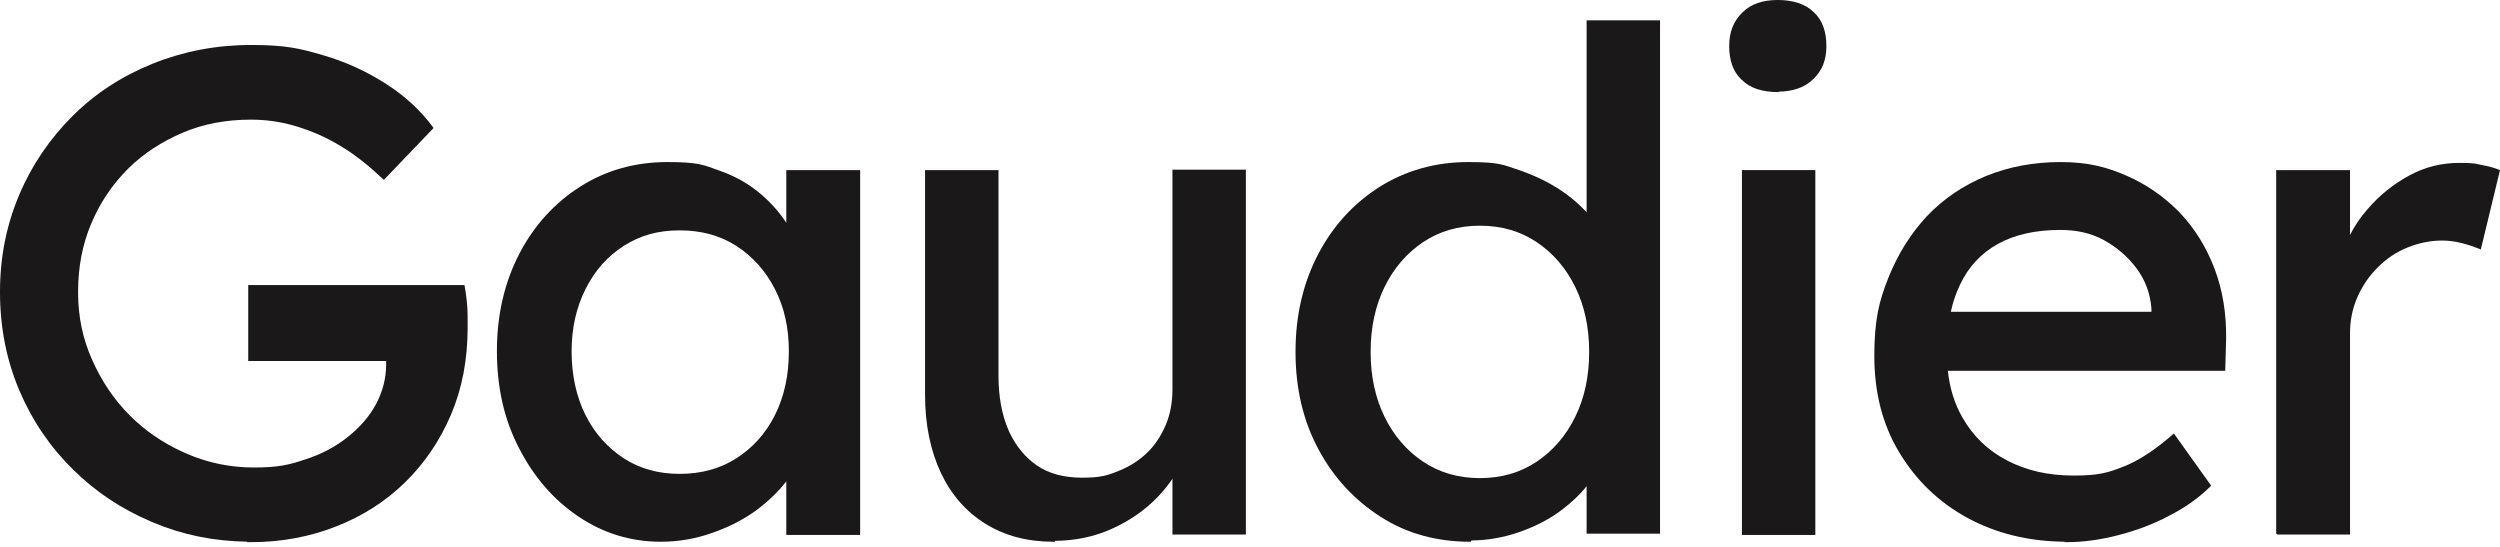
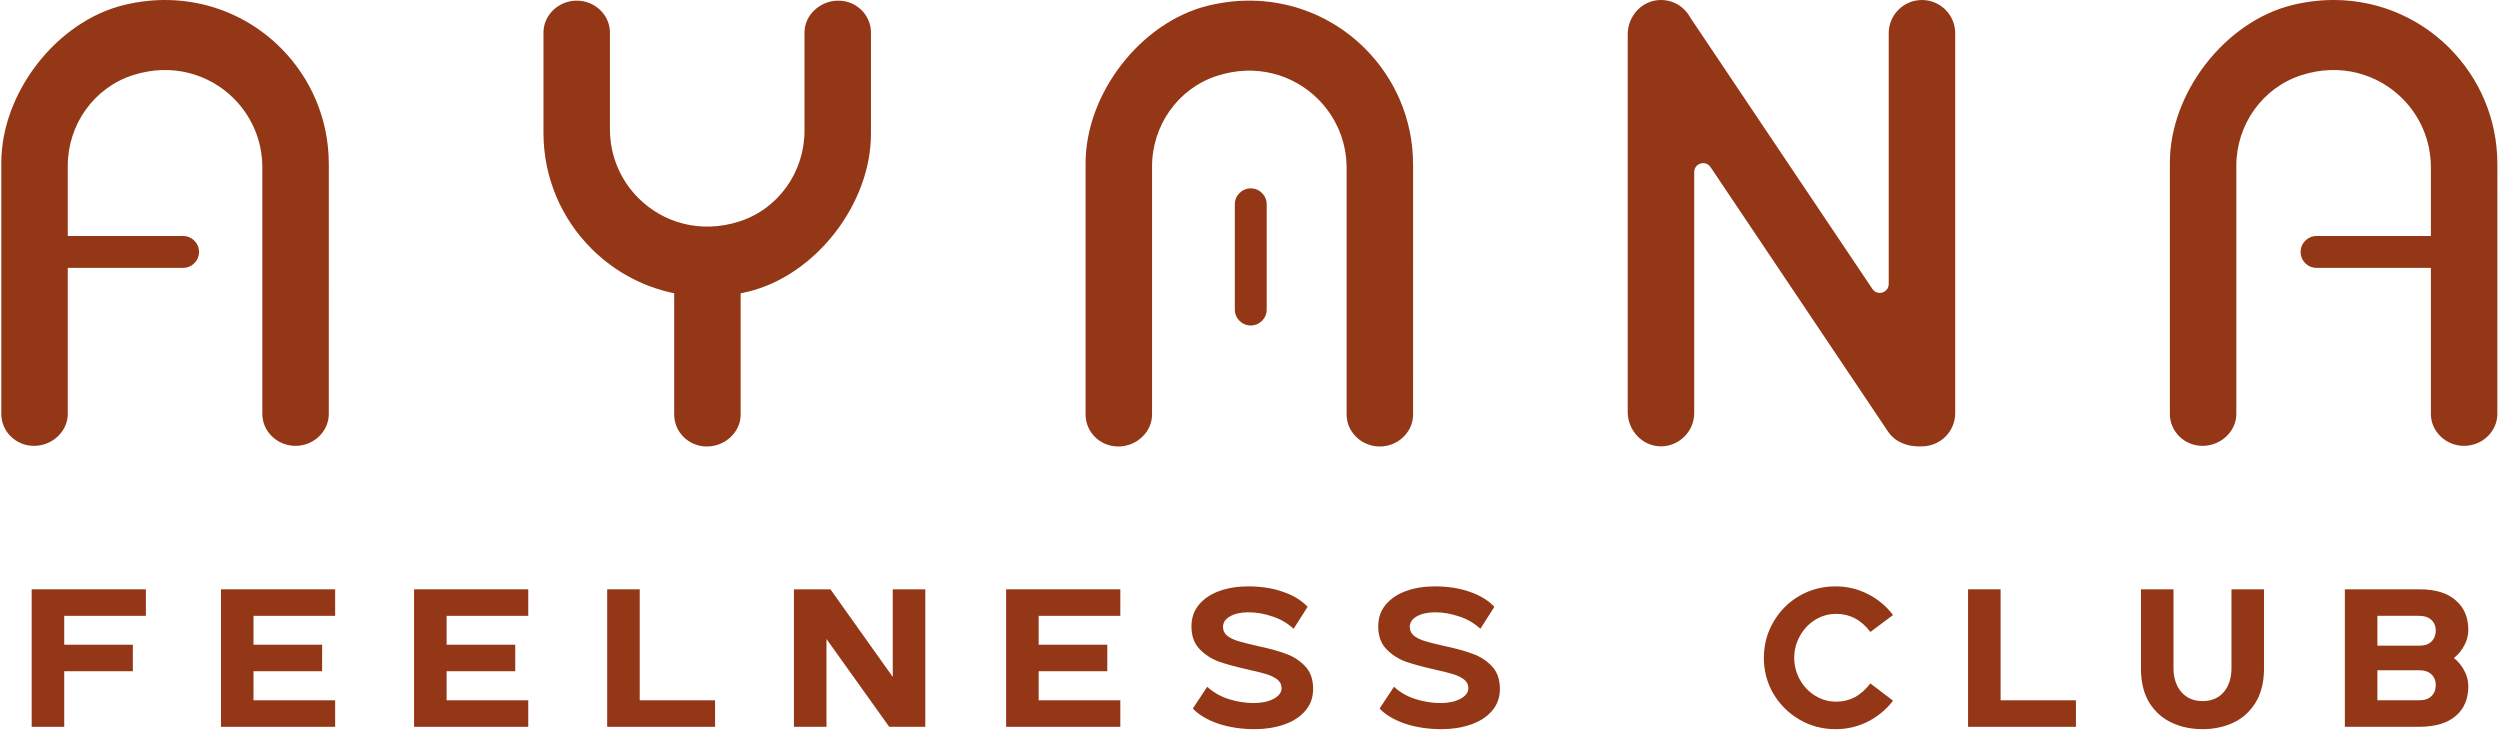
- <svg xmlns="http://www.w3.org/2000/svg" width="119" height="26" viewBox="0 0 119 26" fill="none">
-   <path d="M11.948 2.141C13.61 2.141 14.261 2.303 15.375 2.627C16.491 2.952 17.485 3.418 18.398 4.007C19.312 4.595 20.044 5.286 20.613 6.058L20.638 6.093L20.609 6.123L18.306 8.526L18.272 8.562L18.235 8.528C17.57 7.903 16.907 7.361 16.224 6.96L16.223 6.959C15.541 6.538 14.838 6.237 14.114 6.016C13.392 5.795 12.67 5.695 11.948 5.695C10.762 5.695 9.678 5.896 8.695 6.317C7.711 6.738 6.827 7.301 6.085 8.042C5.343 8.785 4.76 9.648 4.339 10.651C3.918 11.654 3.717 12.718 3.717 13.903C3.717 15.088 3.937 16.111 4.379 17.114C4.821 18.118 5.423 19.022 6.186 19.784C6.901 20.499 7.74 21.073 8.686 21.506L8.877 21.591L8.878 21.591C9.881 22.032 10.964 22.253 12.089 22.253C13.214 22.253 13.754 22.133 14.517 21.872L14.518 21.872C15.28 21.631 15.961 21.271 16.542 20.81C17.123 20.349 17.583 19.829 17.902 19.231C18.221 18.632 18.381 17.994 18.381 17.336V17.185H11.816V13.57H22.11L22.117 13.612C22.157 13.854 22.198 14.098 22.218 14.323C22.239 14.544 22.259 14.769 22.259 14.994V15.6C22.259 17.12 21.995 18.5 21.467 19.739C20.94 20.976 20.209 22.052 19.275 22.966C18.34 23.88 17.244 24.57 16.006 25.056C14.768 25.544 13.408 25.807 11.948 25.807H11.734L11.778 25.785C10.175 25.761 8.683 25.458 7.303 24.875L7.166 24.817C5.763 24.214 4.531 23.401 3.469 22.34C2.374 21.265 1.521 20.007 0.913 18.567C0.304 17.127 1.20275e-05 15.565 0 13.903C0 12.241 0.304 10.72 0.913 9.279C1.521 7.84 2.374 6.602 3.449 5.528C4.524 4.452 5.803 3.621 7.263 3.033C8.723 2.445 10.285 2.141 11.948 2.141Z" fill="#1A1818" />
-   <path fill-rule="evenodd" clip-rule="evenodd" d="M98.075 7.714C99.355 7.714 100.251 7.938 101.226 8.364C102.141 8.764 102.931 9.308 103.629 9.993L103.767 10.132L103.767 10.133C104.479 10.885 105.028 11.779 105.414 12.795C105.8 13.811 105.983 14.948 105.963 16.145V16.146L105.921 17.649H92.718C92.809 18.5 93.038 19.216 93.413 19.876C93.913 20.756 94.613 21.435 95.533 21.916C96.454 22.396 97.496 22.637 98.701 22.637C99.305 22.637 99.716 22.602 100.065 22.532C100.414 22.462 100.703 22.357 101.066 22.216C101.786 21.936 102.589 21.415 103.435 20.67L103.477 20.634L105.226 23.082L105.251 23.117L105.221 23.147C104.692 23.676 104.041 24.144 103.289 24.529L103.289 24.529C102.538 24.935 101.727 25.239 100.875 25.462C100.024 25.685 99.191 25.807 98.378 25.807H98.256L98.277 25.786C96.542 25.769 94.998 25.384 93.648 24.65C92.266 23.898 91.189 22.842 90.397 21.522C89.604 20.2 89.218 18.677 89.218 16.952C89.218 15.229 89.441 14.335 89.888 13.218C90.335 12.102 90.944 11.127 91.716 10.295L91.716 10.294C92.509 9.461 93.444 8.831 94.521 8.384L94.521 8.384C95.619 7.937 96.797 7.714 98.075 7.714ZM98.075 10.945C96.89 10.945 95.909 11.166 95.11 11.605C94.312 12.044 93.693 12.702 93.293 13.561L93.293 13.562C93.105 13.948 92.96 14.374 92.859 14.842H102.408V14.672C102.348 13.956 102.109 13.319 101.691 12.762C101.271 12.203 100.752 11.763 100.132 11.423C99.514 11.085 98.816 10.945 98.075 10.945Z" fill="#1A1818" />
-   <path fill-rule="evenodd" clip-rule="evenodd" d="M31.763 7.714C32.521 7.714 32.954 7.749 33.293 7.818C33.63 7.887 33.873 7.99 34.243 8.121C34.996 8.385 35.648 8.752 36.219 9.241C36.701 9.654 37.096 10.097 37.428 10.606V8.098H40.943V25.464H37.428V22.912C37.031 23.426 36.528 23.902 35.953 24.323L35.953 24.324C35.322 24.771 34.631 25.116 33.86 25.38C33.107 25.644 32.293 25.787 31.46 25.787C30.015 25.787 28.713 25.38 27.533 24.587C26.354 23.794 25.419 22.717 24.709 21.337C23.997 19.976 23.653 18.433 23.653 16.71C23.653 14.986 24.018 13.423 24.729 12.062C25.44 10.702 26.416 9.645 27.635 8.873C28.856 8.1 30.239 7.714 31.763 7.714ZM32.348 10.965C31.327 10.965 30.468 11.205 29.689 11.704C28.91 12.204 28.309 12.883 27.869 13.764C27.428 14.645 27.208 15.627 27.208 16.73C27.208 17.834 27.429 18.877 27.869 19.757C28.309 20.637 28.93 21.317 29.69 21.817C30.468 22.316 31.347 22.556 32.348 22.556C33.37 22.556 34.269 22.316 35.048 21.817C35.828 21.317 36.448 20.637 36.888 19.757C37.329 18.876 37.549 17.875 37.549 16.73C37.549 15.586 37.329 14.625 36.888 13.765C36.448 12.904 35.828 12.204 35.048 11.704C34.269 11.205 33.37 10.965 32.348 10.965Z" fill="#1A1818" />
-   <path d="M59.303 25.444H55.809V22.787C55.617 23.072 55.398 23.346 55.149 23.61C54.518 24.282 53.765 24.791 52.911 25.177C52.079 25.553 51.17 25.736 50.204 25.745L50.225 25.787H50.144C48.903 25.787 47.823 25.502 46.905 24.931C45.987 24.36 45.274 23.545 44.785 22.507C44.297 21.469 44.033 20.23 44.033 18.81V8.097H47.528V17.881C47.528 18.885 47.688 19.746 48.008 20.486L48.07 20.619C48.386 21.274 48.823 21.788 49.364 22.161C49.939 22.557 50.675 22.738 51.517 22.738C51.939 22.738 52.239 22.713 52.497 22.66C52.755 22.608 52.973 22.529 53.234 22.419L53.236 22.418L53.333 22.38C53.812 22.181 54.237 21.897 54.593 21.56C54.971 21.202 55.27 20.744 55.49 20.224C55.709 19.706 55.809 19.148 55.809 18.527V8.077H59.303V25.444Z" fill="#1A1818" />
-   <path fill-rule="evenodd" clip-rule="evenodd" d="M79.018 25.403H75.523V23.141C75.208 23.542 74.818 23.909 74.352 24.262C73.761 24.71 73.09 25.056 72.338 25.32C71.598 25.58 70.817 25.721 70.035 25.726L70.026 25.752L70.015 25.787H69.979C68.395 25.787 66.971 25.401 65.73 24.608C64.491 23.816 63.495 22.759 62.764 21.398C62.032 20.037 61.667 18.494 61.667 16.75C61.667 15.007 62.032 13.463 62.743 12.103C63.454 10.742 64.43 9.685 65.669 8.893L65.67 8.893C66.91 8.12 68.313 7.714 69.878 7.714C70.656 7.714 71.079 7.749 71.41 7.818C71.657 7.87 71.853 7.941 72.105 8.028L72.378 8.12L72.379 8.121C73.14 8.387 73.813 8.725 74.43 9.151L74.553 9.238L74.553 9.238L74.67 9.327C74.988 9.572 75.273 9.834 75.523 10.106V0.969H79.018V25.403ZM70.443 10.743C69.422 10.743 68.523 11.003 67.744 11.522C66.965 12.042 66.344 12.761 65.903 13.663C65.463 14.563 65.242 15.586 65.242 16.75C65.242 17.915 65.463 18.937 65.903 19.838C66.344 20.739 66.965 21.459 67.744 21.979C68.523 22.498 69.422 22.758 70.443 22.758C71.464 22.758 72.363 22.498 73.142 21.979C73.922 21.459 74.542 20.739 74.983 19.838C75.424 18.937 75.644 17.915 75.644 16.75C75.644 15.586 75.424 14.563 74.983 13.663C74.542 12.761 73.922 12.042 73.142 11.522C72.363 11.003 71.464 10.743 70.443 10.743Z" fill="#1A1818" />
-   <path d="M86.41 25.464H82.916V8.097H86.41V25.464Z" fill="#1A1818" />
-   <path d="M117.062 7.754C117.466 7.754 117.651 7.764 117.779 7.783C117.843 7.792 117.892 7.803 117.945 7.815C117.999 7.828 118.057 7.841 118.141 7.856C118.488 7.917 118.754 7.999 118.959 8.081L119 8.097L118.101 11.815L118.087 11.871L118.034 11.85C117.772 11.749 117.491 11.649 117.171 11.569C116.851 11.489 116.553 11.45 116.254 11.45C115.676 11.45 115.116 11.569 114.577 11.789C114.038 12.009 113.579 12.328 113.179 12.727C112.78 13.127 112.46 13.586 112.22 14.126C111.981 14.664 111.861 15.243 111.861 15.862V25.444H108.397V25.413H108.346V8.098H111.861V11.184C112.08 10.753 112.352 10.347 112.681 9.973C113.271 9.281 113.943 8.753 114.695 8.346C115.45 7.938 116.246 7.754 117.062 7.754Z" fill="#1A1818" />
-   <path d="M84.623 0C85.337 6.33592e-06 85.938 0.184 86.335 0.58C86.752 0.956 86.936 1.517 86.936 2.191C86.936 2.869 86.729 3.367 86.315 3.761C85.909 4.167 85.346 4.352 84.673 4.361V4.382H84.623C83.889 4.382 83.309 4.199 82.912 3.804L82.874 3.768C82.483 3.392 82.31 2.845 82.31 2.191C82.31 1.512 82.517 1.015 82.931 0.6C83.347 0.184 83.907 0 84.623 0Z" fill="#1A1818" />
+ <svg xmlns="http://www.w3.org/2000/svg" width="120" height="35" viewBox="0 0 822 240" fill="none">
+   <path d="M10 193.97H47.584V202.697H20.71V212.201H43.3V220.928H20.71V239.224H10V193.97Z" fill="#943716" />
+   <path d="M72.296 193.97H109.88V202.697H83.006V212.201H105.595V220.928H83.006V230.497H109.88V239.224H72.296V193.97Z" fill="#943716" />
+   <path d="M135.859 193.97H173.443V202.697H146.569V212.201H169.159V220.928H146.569V230.497H173.443V239.224H135.859V193.97Z" fill="#943716" />
+   <path d="M199.422 193.97H210.133V230.497H234.929V239.224H199.422V193.97Z" fill="#943716" />
+   <path d="M260.893 193.97H272.902L293.414 222.803V193.97H304.125V239.224H292.246L271.604 210.326V239.224H260.893V193.97Z" fill="#943716" />
+   <path d="M330.732 193.97H368.317V202.697H341.443V212.201H364.032V220.928H341.443V230.497H368.317V239.224H330.732V193.97Z" fill="#943716" />
+   <path d="M412.567 240C408.196 240 404.193 239.397 400.558 238.19C396.923 236.94 394.131 235.281 392.184 233.212L396.923 226.036C398.87 227.846 401.229 229.204 403.998 230.109C406.811 230.971 409.537 231.402 412.177 231.402C414.817 231.402 417.002 230.949 418.733 230.044C420.507 229.096 421.395 227.911 421.395 226.488C421.395 225.325 420.919 224.376 419.967 223.644C419.014 222.911 417.824 222.329 416.396 221.898C414.968 221.467 412.913 220.95 410.23 220.347C406.378 219.485 403.219 218.623 400.752 217.761C398.286 216.856 396.165 215.476 394.391 213.623C392.617 211.77 391.73 209.292 391.73 206.188C391.73 203.344 392.574 200.93 394.261 198.948C395.949 196.965 398.199 195.478 401.012 194.487C403.825 193.496 406.941 193 410.359 193C414.687 193 418.538 193.603 421.914 194.81C425.289 195.974 427.972 197.612 429.963 199.724L425.354 206.964C423.364 205.111 421.027 203.753 418.344 202.891C415.704 201.986 413.086 201.534 410.489 201.534C407.979 201.534 405.945 201.986 404.388 202.891C402.873 203.753 402.116 204.917 402.116 206.382C402.116 207.546 402.592 208.516 403.544 209.292C404.539 210.024 405.751 210.606 407.179 211.037C408.607 211.468 410.662 211.985 413.345 212.589C417.197 213.408 420.334 214.27 422.758 215.175C425.224 216.037 427.345 217.394 429.119 219.248C430.893 221.101 431.781 223.601 431.781 226.747C431.781 229.591 430.893 232.027 429.119 234.052C427.388 236.035 425.051 237.522 422.109 238.513C419.209 239.504 416.029 240 412.567 240Z" fill="#943716" />
+   <path d="M474.038 240C469.667 240 465.664 239.397 462.029 238.19C458.394 236.94 455.603 235.281 453.655 233.212L458.394 226.036C460.341 227.846 462.7 229.204 465.469 230.109C468.282 230.971 471.009 231.402 473.648 231.402C476.288 231.402 478.474 230.949 480.205 230.044C481.979 229.096 482.866 227.911 482.866 226.488C482.866 225.325 482.39 224.376 481.438 223.644C480.486 222.911 479.296 222.329 477.868 221.898C476.44 221.467 474.384 220.95 471.701 220.347C467.85 219.485 464.69 218.623 462.224 217.761C459.757 216.856 457.637 215.476 455.862 213.623C454.088 211.77 453.201 209.292 453.201 206.188C453.201 203.344 454.045 200.93 455.733 198.948C457.42 196.965 459.671 195.478 462.483 194.487C465.296 193.496 468.412 193 471.831 193C476.158 193 480.01 193.603 483.385 194.81C486.761 195.974 489.444 197.612 491.434 199.724L486.826 206.964C484.835 205.111 482.498 203.753 479.815 202.891C477.175 201.986 474.557 201.534 471.961 201.534C469.451 201.534 467.417 201.986 465.859 202.891C464.344 203.753 463.587 204.917 463.587 206.382C463.587 207.546 464.063 208.516 465.015 209.292C466.01 210.024 467.222 210.606 468.65 211.037C470.078 211.468 472.134 211.985 474.817 212.589C478.668 213.408 481.806 214.27 484.229 215.175C486.696 216.037 488.816 217.394 490.59 219.248C492.365 221.101 493.252 223.601 493.252 226.747C493.252 229.591 492.365 232.027 490.59 234.052C488.859 236.035 486.523 237.522 483.58 238.513C480.681 239.504 477.5 240 474.038 240Z" fill="#943716" />
+   <path d="M603.763 240C599.392 240 595.41 238.944 591.819 236.832C588.227 234.72 585.371 231.876 583.25 228.298C581.173 224.721 580.134 220.799 580.134 216.532C580.134 212.265 581.173 208.343 583.25 204.766C585.327 201.146 588.162 198.28 591.754 196.168C595.389 194.056 599.392 193 603.763 193C607.527 193 611.054 193.84 614.343 195.521C617.675 197.202 620.445 199.508 622.652 202.439L615.187 207.999C612.201 204.033 608.458 202.051 603.957 202.051C601.404 202.051 599.067 202.719 596.947 204.055C594.826 205.391 593.16 207.18 591.948 209.421C590.737 211.619 590.131 213.989 590.131 216.532C590.131 219.032 590.737 221.403 591.948 223.644C593.16 225.842 594.826 227.609 596.947 228.945C599.067 230.281 601.404 230.949 603.957 230.949C608.415 230.949 612.158 228.945 615.187 224.937L622.652 230.626C620.445 233.514 617.697 235.798 614.408 237.479C611.119 239.16 607.571 240 603.763 240Z" fill="#943716" />
+   <path d="M647.344 193.97H658.055V230.497H682.851V239.224H647.344V193.97Z" fill="#943716" />
+   <path d="M724.504 240C720.869 240 717.537 239.31 714.508 237.931C711.479 236.552 709.012 234.397 707.108 231.466C705.247 228.492 704.295 224.764 704.252 220.282V193.97H714.962V219.894C714.962 223.083 715.806 225.691 717.494 227.717C719.225 229.742 721.562 230.755 724.504 230.755C727.49 230.755 729.827 229.764 731.515 227.781C733.203 225.756 734.046 223.127 734.046 219.894V193.97H744.757V220.282C744.714 224.764 743.74 228.492 741.836 231.466C739.975 234.397 737.53 236.552 734.501 237.931C731.472 239.31 728.139 240 724.504 240Z" fill="#943716" />
+   <path d="M771.365 193.97H795.967C801.16 193.97 805.119 195.177 807.846 197.59C810.615 199.961 812 203.193 812 207.287C812 209.098 811.567 210.8 810.702 212.395C809.88 213.989 808.733 215.39 807.261 216.597C808.733 217.761 809.88 219.161 810.702 220.799C811.567 222.394 812 224.075 812 225.842C812 229.979 810.637 233.233 807.911 235.604C805.184 237.974 801.225 239.181 796.032 239.224H771.365V193.97ZM795.837 212.524C797.568 212.524 798.909 212.072 799.861 211.166C800.813 210.218 801.289 209.011 801.289 207.546C801.289 206.124 800.813 204.96 799.861 204.055C798.909 203.15 797.568 202.697 795.837 202.697H782.075V212.524H795.837ZM795.837 230.497C797.568 230.497 798.909 230.044 799.861 229.139C800.813 228.191 801.289 226.984 801.289 225.519C801.289 224.053 800.813 222.868 799.861 221.963C798.909 221.058 797.568 220.605 795.837 220.605H782.075V230.497H795.837Z" fill="#943716" />
+   <rect x="756.802" y="77.675" width="48.284" height="10.497" rx="5.248" fill="#943716" />
+   <path d="M790.3 32.427C796.099 38.216 799.681 46.223 799.681 55.065V136.256C799.681 141.986 804.574 146.752 810.598 146.752C816.622 146.752 821.556 141.986 821.556 136.256L821.566 53.905L821.556 53.895C821.556 39.01 815.513 25.538 805.765 15.791C793.149 3.164 774.305 -3.215 754.251 1.618C731.928 7 713.766 30.585 713.766 53.549L713.767 136.256C713.767 141.986 718.502 146.752 724.526 146.752C730.55 146.752 735.642 141.986 735.642 136.256L735.642 54.597C735.642 41.085 744.168 28.896 757.059 24.745C769.951 20.594 782.252 24.379 790.3 32.427Z" fill="#943716" />
+   <path d="M632.177 0C626.131 0 621.229 4.902 621.229 10.937V93.461C621.229 96.369 617.471 97.513 615.855 95.099L555.919 5.794C553.988 2.162 550.062 -0.252 545.591 0.021C539.754 0.367 535.325 5.448 535.325 11.294V135.605C535.325 141.63 540.038 146.794 546.063 146.91C552.088 147.025 557.21 142.082 557.21 135.973V56.639C557.21 53.732 560.968 52.588 562.584 55.002L621.019 142.071C623.37 145.577 627.432 146.973 631.305 146.931C631.589 146.931 631.883 146.91 632.166 146.91C638.212 146.91 643.114 142.008 643.114 135.973V10.937C643.114 4.891 638.212 0 632.166 0H632.177Z" fill="#943716" />
+   <path d="M433.417 32.634C439.216 38.423 442.798 46.431 442.798 55.273V136.463C442.798 142.193 447.691 146.96 453.715 146.96C459.739 146.96 464.673 142.193 464.673 136.463L464.683 54.112L464.673 54.102C464.673 39.217 458.629 25.746 448.882 15.998C436.266 3.372 417.422 -3.008 397.368 1.825C375.045 7.208 356.883 30.792 356.883 53.757L356.884 136.463C356.884 142.193 361.619 146.96 367.643 146.96C373.667 146.96 378.759 142.193 378.759 136.463L378.759 54.804C378.759 41.293 387.285 29.103 400.176 24.952C413.067 20.801 425.369 24.586 433.417 32.634Z" fill="#943716" />
+   <rect x="416.497" y="62" width="45.135" height="10.497" rx="5.248" transform="rotate(90 416.497 62)" fill="#943716" />
+   <path d="M209.708 65.204C203.909 59.414 200.327 51.407 200.327 42.565L200.327 10.709C200.327 4.979 195.434 0.212 189.41 0.212C183.386 0.212 178.452 4.979 178.452 10.709L178.452 43.735C178.452 58.621 184.496 72.092 194.243 81.839C206.859 94.466 225.703 100.845 245.757 96.013C268.08 90.63 286.242 67.045 286.242 44.081L286.241 10.709C286.241 4.979 281.506 0.212 275.482 0.212C269.458 0.212 264.366 4.979 264.366 10.709L264.366 43.033C264.366 56.545 255.84 68.734 242.949 72.886C230.057 77.037 217.756 73.252 209.708 65.204Z" fill="#943716" />
+   <path d="M232.237 146.962C226.212 146.962 221.478 142.196 221.478 136.466V94.177L243.352 94.178V115.322V136.466C243.352 142.196 238.261 146.962 232.237 146.962Z" fill="#943716" />
+   <path d="M76.533 32.427C82.333 38.216 85.914 46.223 85.914 55.065V136.256C85.914 141.986 90.808 146.752 96.832 146.752C102.856 146.752 107.79 141.986 107.79 136.256L107.8 53.905L107.79 53.895C107.79 39.01 101.746 25.538 91.999 15.791C79.382 3.164 60.539 -3.215 40.485 1.618C18.162 7 0 30.585 0 53.549L0.001 136.256C0.001 141.986 4.736 146.752 10.76 146.752C16.784 146.752 21.875 141.986 21.875 136.256L21.875 54.597C21.875 41.085 30.402 28.896 43.293 24.745C56.184 20.594 68.485 24.379 76.533 32.427Z" fill="#943716" />
+   <rect x="16.794" y="77.675" width="48.284" height="10.497" rx="5.248" fill="#943716" />
</svg>
